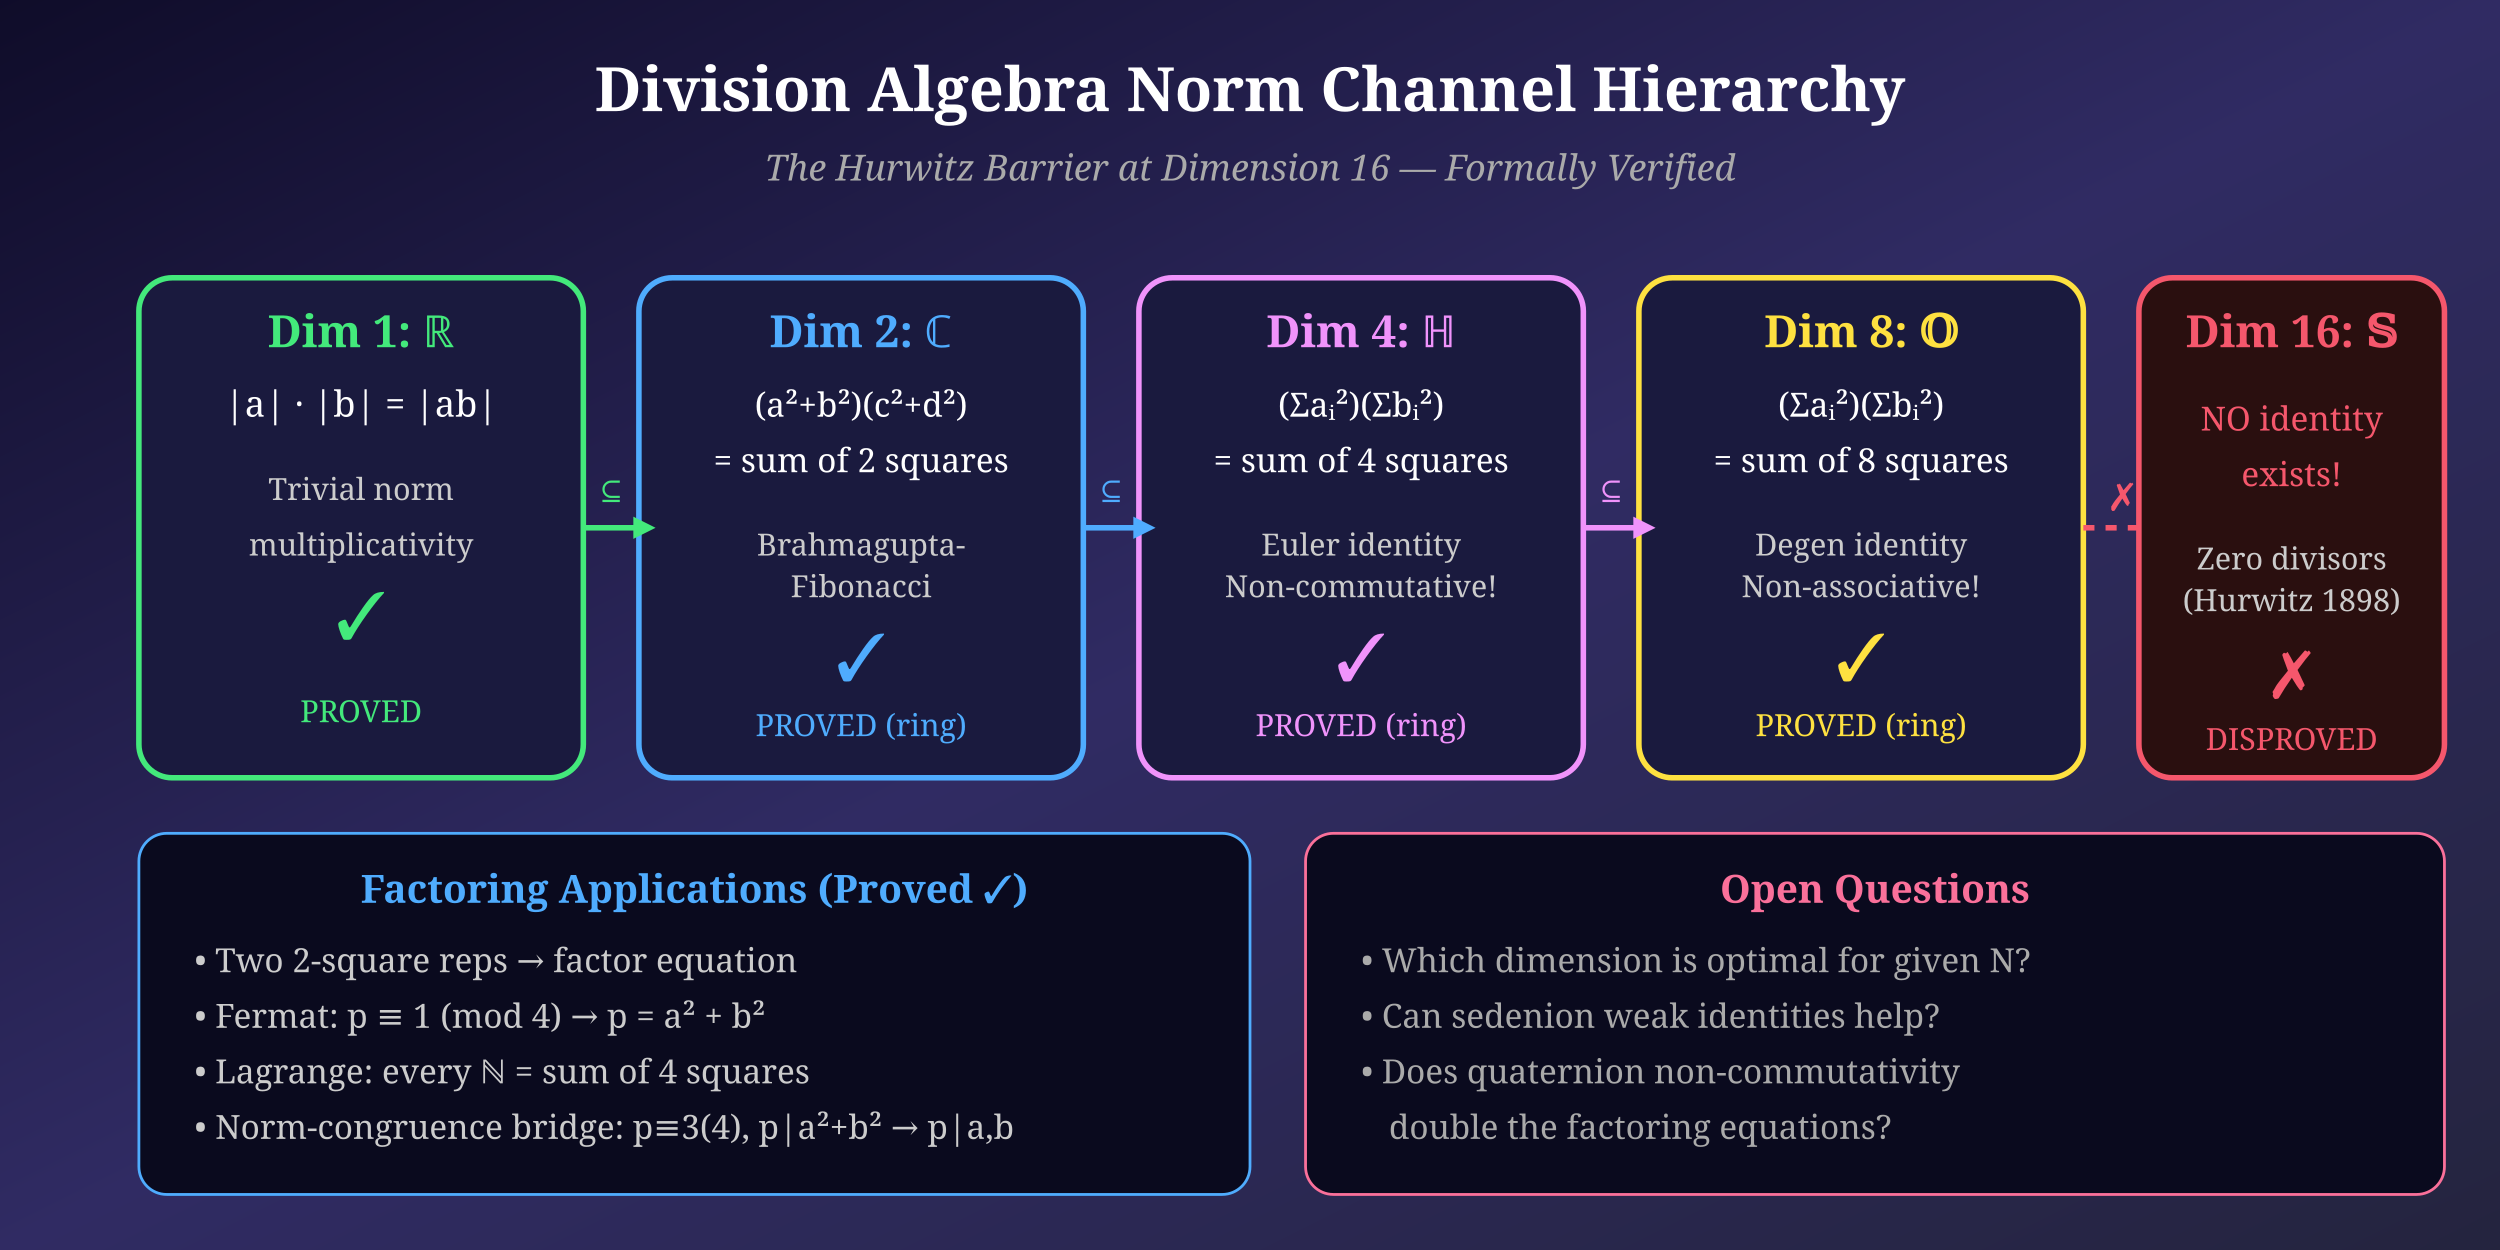
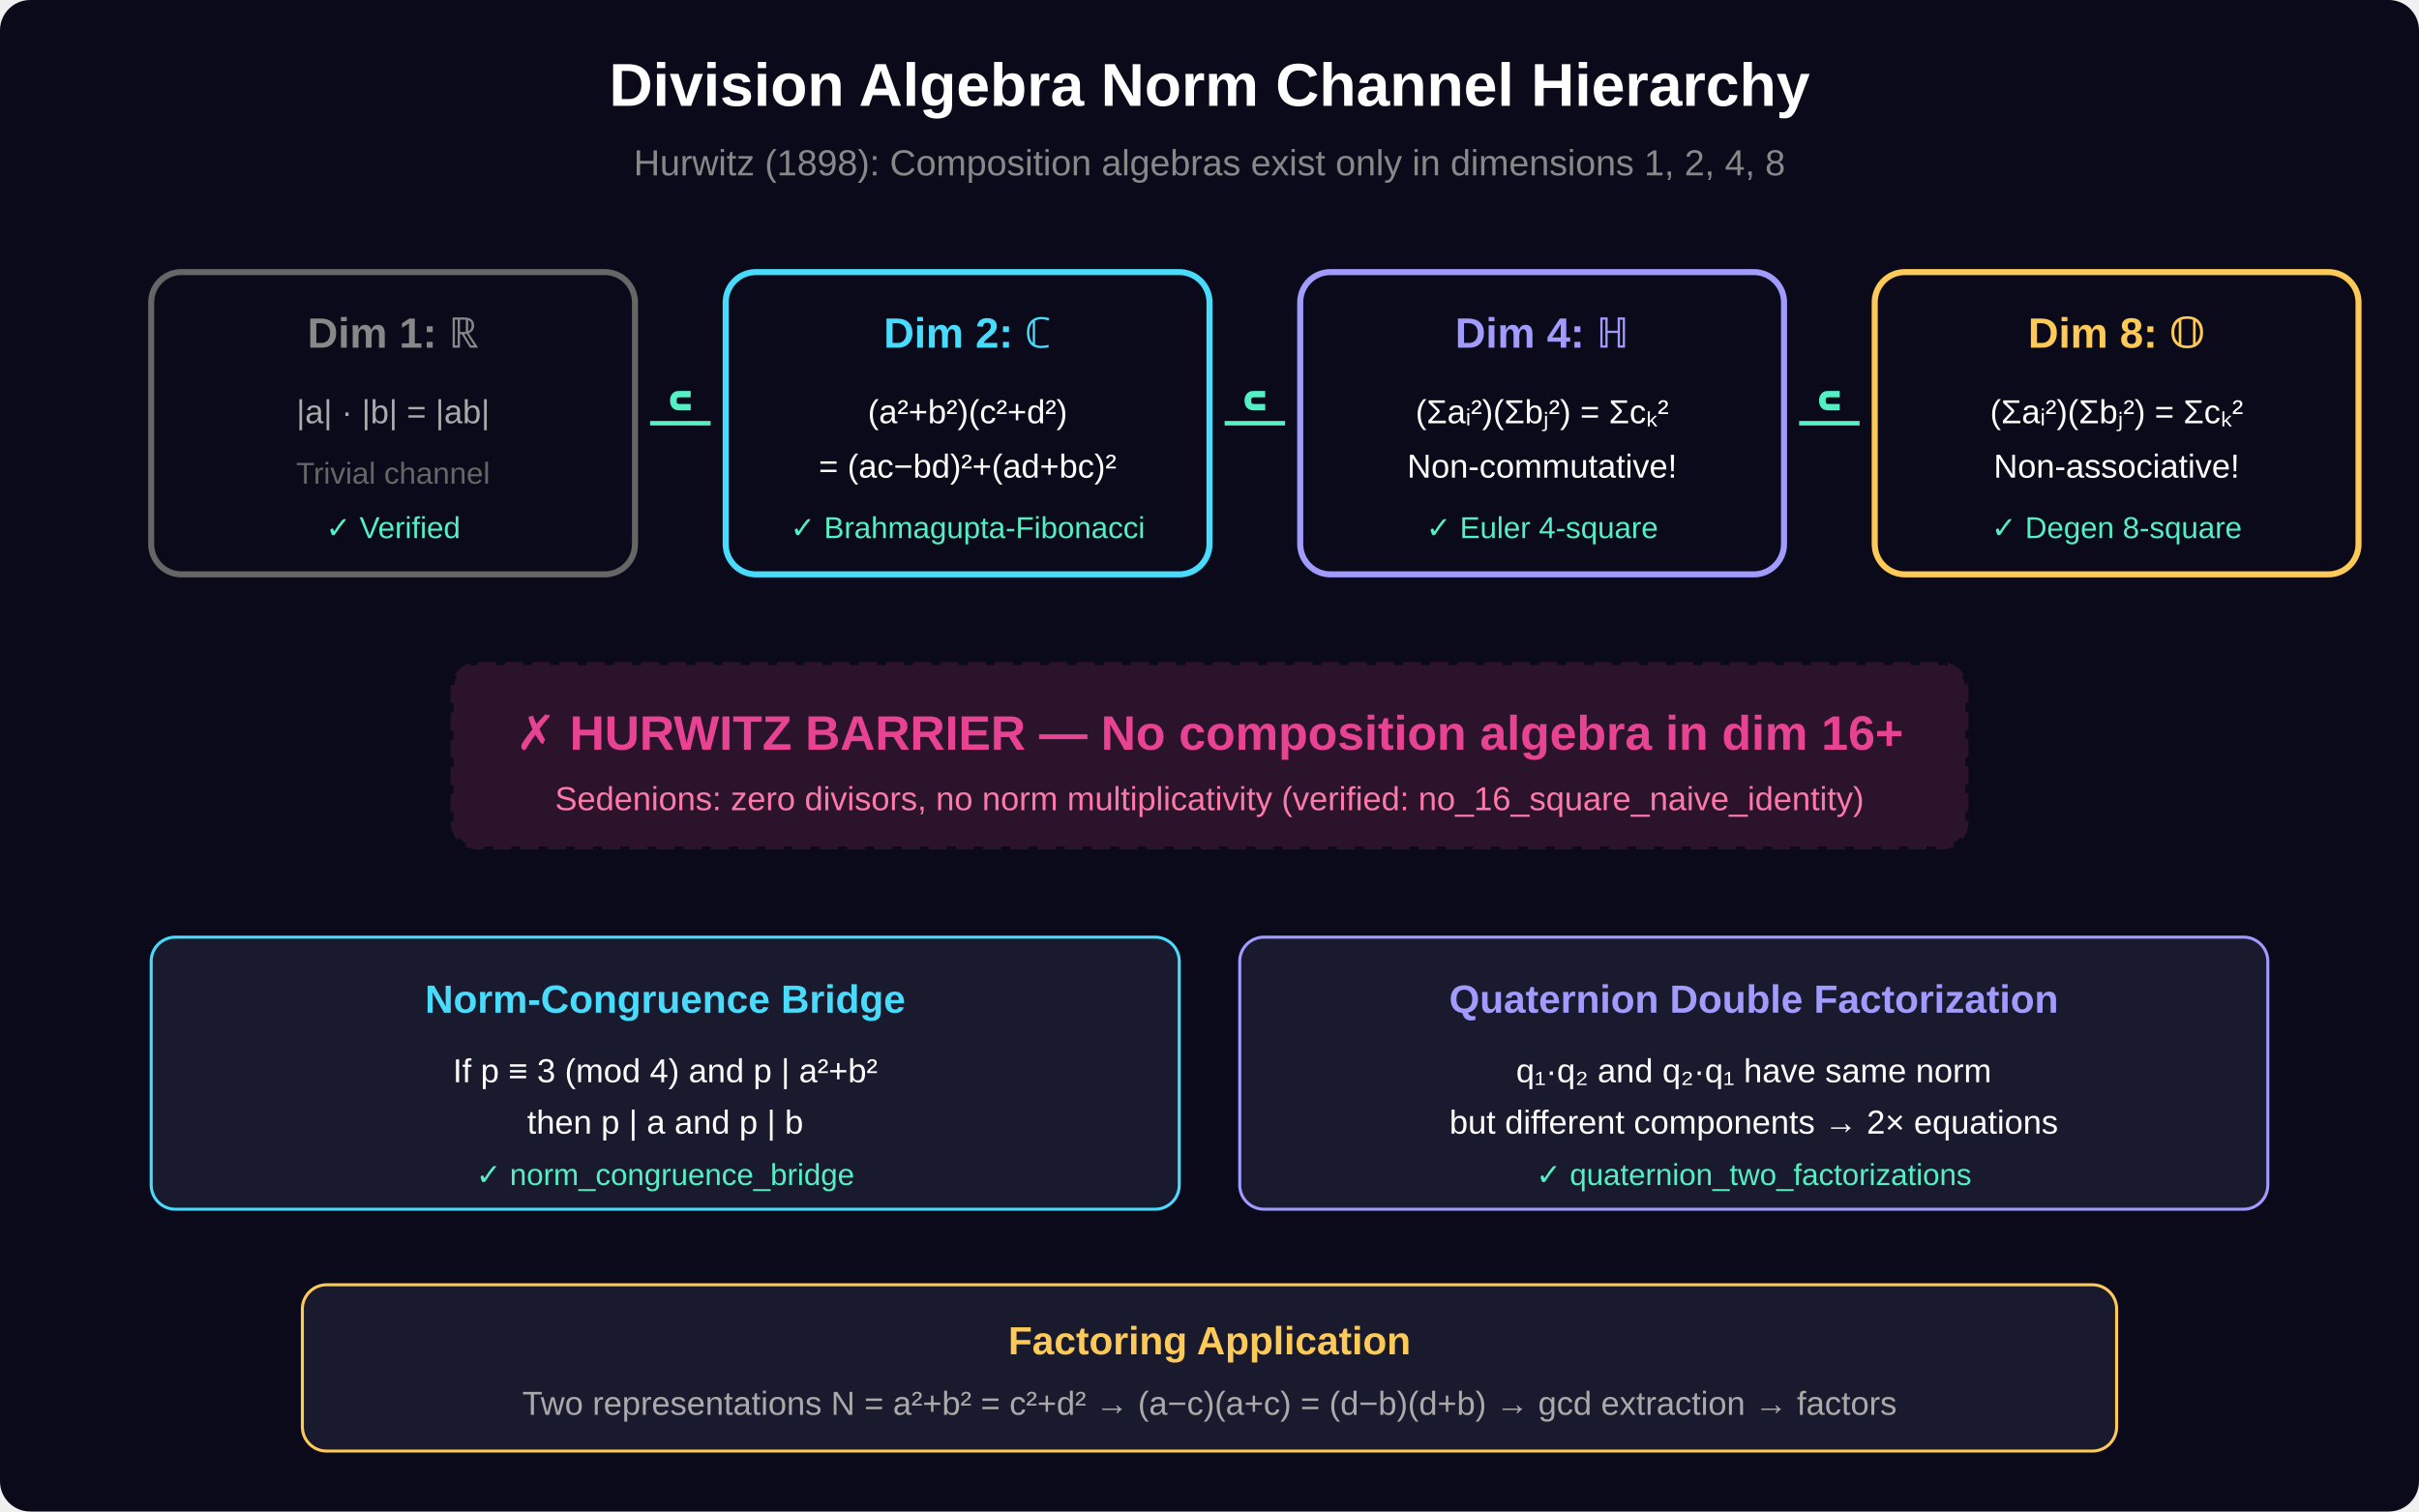
- <svg xmlns="http://www.w3.org/2000/svg" viewBox="0 0 900 450" font-family="Georgia, serif">
-   <defs>
-     <linearGradient id="bg2" x1="0%" y1="0%" x2="100%" y2="100%">
-       <stop offset="0%" style="stop-color:#0f0c29;stop-opacity:1" />
-       <stop offset="50%" style="stop-color:#302b63;stop-opacity:1" />
-       <stop offset="100%" style="stop-color:#24243e;stop-opacity:1" />
-     </linearGradient>
-   </defs>
-   <rect width="900" height="450" fill="url(#bg2)" />
-   <text x="450" y="40" text-anchor="middle" fill="white" font-size="22" font-weight="bold">Division Algebra Norm Channel Hierarchy</text>
-   <text x="450" y="65" text-anchor="middle" fill="#aaa" font-size="13" font-style="italic">The Hurwitz Barrier at Dimension 16 — Formally Verified</text>
-   <rect x="50" y="100" width="160" height="180" rx="12" fill="#1a1a3e" stroke="#43e97b" stroke-width="2" />
-   <text x="130" y="125" text-anchor="middle" fill="#43e97b" font-size="16" font-weight="bold">Dim 1: ℝ</text>
-   <text x="130" y="150" text-anchor="middle" fill="white" font-size="13">|a| · |b| = |ab|</text>
-   <text x="130" y="180" text-anchor="middle" fill="#ccc" font-size="11">Trivial norm</text>
-   <text x="130" y="200" text-anchor="middle" fill="#ccc" font-size="11">multiplicativity</text>
-   <text x="130" y="230" text-anchor="middle" fill="#43e97b" font-size="24">✓</text>
-   <text x="130" y="260" text-anchor="middle" fill="#43e97b" font-size="11">PROVED</text>
-   <rect x="230" y="100" width="160" height="180" rx="12" fill="#1a1a3e" stroke="#4facfe" stroke-width="2" />
-   <text x="310" y="125" text-anchor="middle" fill="#4facfe" font-size="16" font-weight="bold">Dim 2: ℂ</text>
-   <text x="310" y="150" text-anchor="middle" fill="white" font-size="12">(a²+b²)(c²+d²)</text>
-   <text x="310" y="170" text-anchor="middle" fill="white" font-size="12">= sum of 2 squares</text>
-   <text x="310" y="200" text-anchor="middle" fill="#ccc" font-size="11">Brahmagupta-</text>
-   <text x="310" y="215" text-anchor="middle" fill="#ccc" font-size="11">Fibonacci</text>
-   <text x="310" y="245" text-anchor="middle" fill="#4facfe" font-size="24">✓</text>
-   <text x="310" y="265" text-anchor="middle" fill="#4facfe" font-size="11">PROVED (ring)</text>
-   <rect x="410" y="100" width="160" height="180" rx="12" fill="#1a1a3e" stroke="#f093fb" stroke-width="2" />
-   <text x="490" y="125" text-anchor="middle" fill="#f093fb" font-size="16" font-weight="bold">Dim 4: ℍ</text>
-   <text x="490" y="150" text-anchor="middle" fill="white" font-size="12">(Σaᵢ²)(Σbᵢ²)</text>
-   <text x="490" y="170" text-anchor="middle" fill="white" font-size="12">= sum of 4 squares</text>
-   <text x="490" y="200" text-anchor="middle" fill="#ccc" font-size="11">Euler identity</text>
-   <text x="490" y="215" text-anchor="middle" fill="#ccc" font-size="11">Non-commutative!</text>
-   <text x="490" y="245" text-anchor="middle" fill="#f093fb" font-size="24">✓</text>
-   <text x="490" y="265" text-anchor="middle" fill="#f093fb" font-size="11">PROVED (ring)</text>
-   <rect x="590" y="100" width="160" height="180" rx="12" fill="#1a1a3e" stroke="#fee140" stroke-width="2" />
-   <text x="670" y="125" text-anchor="middle" fill="#fee140" font-size="16" font-weight="bold">Dim 8: 𝕆</text>
-   <text x="670" y="150" text-anchor="middle" fill="white" font-size="12">(Σaᵢ²)(Σbᵢ²)</text>
-   <text x="670" y="170" text-anchor="middle" fill="white" font-size="12">= sum of 8 squares</text>
-   <text x="670" y="200" text-anchor="middle" fill="#ccc" font-size="11">Degen identity</text>
-   <text x="670" y="215" text-anchor="middle" fill="#ccc" font-size="11">Non-associative!</text>
-   <text x="670" y="245" text-anchor="middle" fill="#fee140" font-size="24">✓</text>
-   <text x="670" y="265" text-anchor="middle" fill="#fee140" font-size="11">PROVED (ring)</text>
-   <rect x="770" y="100" width="110" height="180" rx="12" fill="#2a0f0f" stroke="#f5576c" stroke-width="2" />
-   <text x="825" y="125" text-anchor="middle" fill="#f5576c" font-size="16" font-weight="bold">Dim 16: 𝕊</text>
-   <text x="825" y="155" text-anchor="middle" fill="#f5576c" font-size="12">NO identity</text>
-   <text x="825" y="175" text-anchor="middle" fill="#f5576c" font-size="12">exists!</text>
-   <text x="825" y="205" text-anchor="middle" fill="#ccc" font-size="11">Zero divisors</text>
-   <text x="825" y="220" text-anchor="middle" fill="#ccc" font-size="11">(Hurwitz 1898)</text>
-   <text x="825" y="250" text-anchor="middle" fill="#f5576c" font-size="24">✗</text>
-   <text x="825" y="270" text-anchor="middle" fill="#f5576c" font-size="11">DISPROVED</text>
-   <line x1="210" y1="190" x2="230" y2="190" stroke="#43e97b" stroke-width="2" />
-   <polygon points="228,186 228,194 236,190" fill="#43e97b" />
-   <line x1="390" y1="190" x2="410" y2="190" stroke="#4facfe" stroke-width="2" />
-   <polygon points="408,186 408,194 416,190" fill="#4facfe" />
-   <line x1="570" y1="190" x2="590" y2="190" stroke="#f093fb" stroke-width="2" />
-   <polygon points="588,186 588,194 596,190" fill="#f093fb" />
-   <line x1="750" y1="190" x2="770" y2="190" stroke="#f5576c" stroke-width="2" stroke-dasharray="4,4" />
-   <text x="760" y="183" fill="#f5576c" font-size="14">✗</text>
-   <text x="220" y="180" text-anchor="middle" fill="#43e97b" font-size="10">⊆</text>
-   <text x="400" y="180" text-anchor="middle" fill="#4facfe" font-size="10">⊆</text>
-   <text x="580" y="180" text-anchor="middle" fill="#f093fb" font-size="10">⊆</text>
-   <rect x="50" y="300" width="400" height="130" rx="10" fill="#0a0a1e" stroke="#4facfe" stroke-width="1" />
-   <text x="250" y="325" text-anchor="middle" fill="#4facfe" font-size="14" font-weight="bold">Factoring Applications (Proved ✓)</text>
-   <text x="70" y="350" fill="#ccc" font-size="12">• Two 2-square reps → factor equation</text>
-   <text x="70" y="370" fill="#ccc" font-size="12">• Fermat: p ≡ 1 (mod 4) → p = a² + b²</text>
-   <text x="70" y="390" fill="#ccc" font-size="12">• Lagrange: every ℕ = sum of 4 squares</text>
-   <text x="70" y="410" fill="#ccc" font-size="12">• Norm-congruence bridge: p≡3(4), p|a²+b² → p|a,b</text>
-   <rect x="470" y="300" width="410" height="130" rx="10" fill="#0a0a1e" stroke="#fa709a" stroke-width="1" />
-   <text x="675" y="325" text-anchor="middle" fill="#fa709a" font-size="14" font-weight="bold">Open Questions</text>
-   <text x="490" y="350" fill="#aaa" font-size="12">• Which dimension is optimal for given N?</text>
-   <text x="490" y="370" fill="#aaa" font-size="12">• Can sedenion weak identities help?</text>
-   <text x="490" y="390" fill="#aaa" font-size="12">• Does quaternion non-commutativity</text>
-   <text x="500" y="410" fill="#aaa" font-size="12">  double the factoring equations?</text>
+ <svg xmlns="http://www.w3.org/2000/svg" viewBox="0 0 800 500" font-family="'Helvetica Neue', Arial, sans-serif">
+   <rect width="800" height="500" fill="#0a0a1a" rx="10" />
+   <text x="400" y="35" text-anchor="middle" fill="#fff" font-size="20" font-weight="bold">
+     Division Algebra Norm Channel Hierarchy
+   </text>
+   <text x="400" y="58" text-anchor="middle" fill="#888" font-size="12">
+     Hurwitz (1898): Composition algebras exist only in dimensions 1, 2, 4, 8
+   </text>
+   <rect x="50" y="90" width="160" height="100" rx="10" fill="none" stroke="#666" stroke-width="2" />
+   <text x="130" y="115" text-anchor="middle" fill="#888" font-size="14" font-weight="bold">Dim 1: ℝ</text>
+   <text x="130" y="140" text-anchor="middle" fill="#aaa" font-size="11">|a| · |b| = |ab|</text>
+   <text x="130" y="160" text-anchor="middle" fill="#666" font-size="10">Trivial channel</text>
+   <text x="130" y="178" text-anchor="middle" fill="#55EFC4" font-size="10">✓ Verified</text>
+   <rect x="240" y="90" width="160" height="100" rx="10" fill="none" stroke="#48DBFB" stroke-width="2" />
+   <text x="320" y="115" text-anchor="middle" fill="#48DBFB" font-size="14" font-weight="bold">Dim 2: ℂ</text>
+   <text x="320" y="140" text-anchor="middle" fill="#fff" font-size="11">(a²+b²)(c²+d²)</text>
+   <text x="320" y="158" text-anchor="middle" fill="#fff" font-size="11">= (ac−bd)²+(ad+bc)²</text>
+   <text x="320" y="178" text-anchor="middle" fill="#55EFC4" font-size="10">✓ Brahmagupta-Fibonacci</text>
+   <rect x="430" y="90" width="160" height="100" rx="10" fill="none" stroke="#A29BFE" stroke-width="2" />
+   <text x="510" y="115" text-anchor="middle" fill="#A29BFE" font-size="14" font-weight="bold">Dim 4: ℍ</text>
+   <text x="510" y="140" text-anchor="middle" fill="#fff" font-size="11">(Σaᵢ²)(Σbⱼ²) = Σcₖ²</text>
+   <text x="510" y="158" text-anchor="middle" fill="#fff" font-size="11">Non-commutative!</text>
+   <text x="510" y="178" text-anchor="middle" fill="#55EFC4" font-size="10">✓ Euler 4-square</text>
+   <rect x="620" y="90" width="160" height="100" rx="10" fill="none" stroke="#FECA57" stroke-width="2" />
+   <text x="700" y="115" text-anchor="middle" fill="#FECA57" font-size="14" font-weight="bold">Dim 8: 𝕆</text>
+   <text x="700" y="140" text-anchor="middle" fill="#fff" font-size="11">(Σaᵢ²)(Σbⱼ²) = Σcₖ²</text>
+   <text x="700" y="158" text-anchor="middle" fill="#fff" font-size="11">Non-associative!</text>
+   <text x="700" y="178" text-anchor="middle" fill="#55EFC4" font-size="10">✓ Degen 8-square</text>
+   <g stroke="#55EFC4" stroke-width="1.5" fill="none" marker-end="url(#arrow)">
+     <path d="M 215 140 L 235 140" />
+     <text x="225" y="135" text-anchor="middle" fill="#55EFC4" font-size="10">⊂</text>
+     <path d="M 405 140 L 425 140" />
+     <text x="415" y="135" text-anchor="middle" fill="#55EFC4" font-size="10">⊂</text>
+     <path d="M 595 140 L 615 140" />
+     <text x="605" y="135" text-anchor="middle" fill="#55EFC4" font-size="10">⊂</text>
+   </g>
+   <rect x="150" y="220" width="500" height="60" rx="8" fill="#E84393" opacity="0.15" stroke="#E84393" stroke-width="2" stroke-dasharray="6,3" />
+   <text x="400" y="248" text-anchor="middle" fill="#E84393" font-size="16" font-weight="bold">
+     ✗ HURWITZ BARRIER — No composition algebra in dim 16+
+   </text>
+   <text x="400" y="268" text-anchor="middle" fill="#FD79A8" font-size="11">
+     Sedenions: zero divisors, no norm multiplicativity (verified: no_16_square_naive_identity)
+   </text>
+   <rect x="50" y="310" width="340" height="90" rx="8" fill="#1a1a2e" stroke="#48DBFB" stroke-width="1" />
+   <text x="220" y="335" text-anchor="middle" fill="#48DBFB" font-size="13" font-weight="bold">Norm-Congruence Bridge</text>
+   <text x="220" y="358" text-anchor="middle" fill="#fff" font-size="11">If p ≡ 3 (mod 4) and p | a²+b²</text>
+   <text x="220" y="375" text-anchor="middle" fill="#fff" font-size="11">then p | a and p | b</text>
+   <text x="220" y="392" text-anchor="middle" fill="#55EFC4" font-size="10">✓ norm_congruence_bridge</text>
+   <rect x="410" y="310" width="340" height="90" rx="8" fill="#1a1a2e" stroke="#A29BFE" stroke-width="1" />
+   <text x="580" y="335" text-anchor="middle" fill="#A29BFE" font-size="13" font-weight="bold">Quaternion Double Factorization</text>
+   <text x="580" y="358" text-anchor="middle" fill="#fff" font-size="11">q₁·q₂ and q₂·q₁ have same norm</text>
+   <text x="580" y="375" text-anchor="middle" fill="#fff" font-size="11">but different components → 2× equations</text>
+   <text x="580" y="392" text-anchor="middle" fill="#55EFC4" font-size="10">✓ quaternion_two_factorizations</text>
+   <rect x="100" y="425" width="600" height="55" rx="8" fill="#1a1a2e" stroke="#FECA57" stroke-width="1" />
+   <text x="400" y="448" text-anchor="middle" fill="#FECA57" font-size="13" font-weight="bold">
+     Factoring Application
+   </text>
+   <text x="400" y="468" text-anchor="middle" fill="#aaa" font-size="11">
+     Two representations N = a²+b² = c²+d² → (a−c)(a+c) = (d−b)(d+b) → gcd extraction → factors
+   </text>
</svg>
